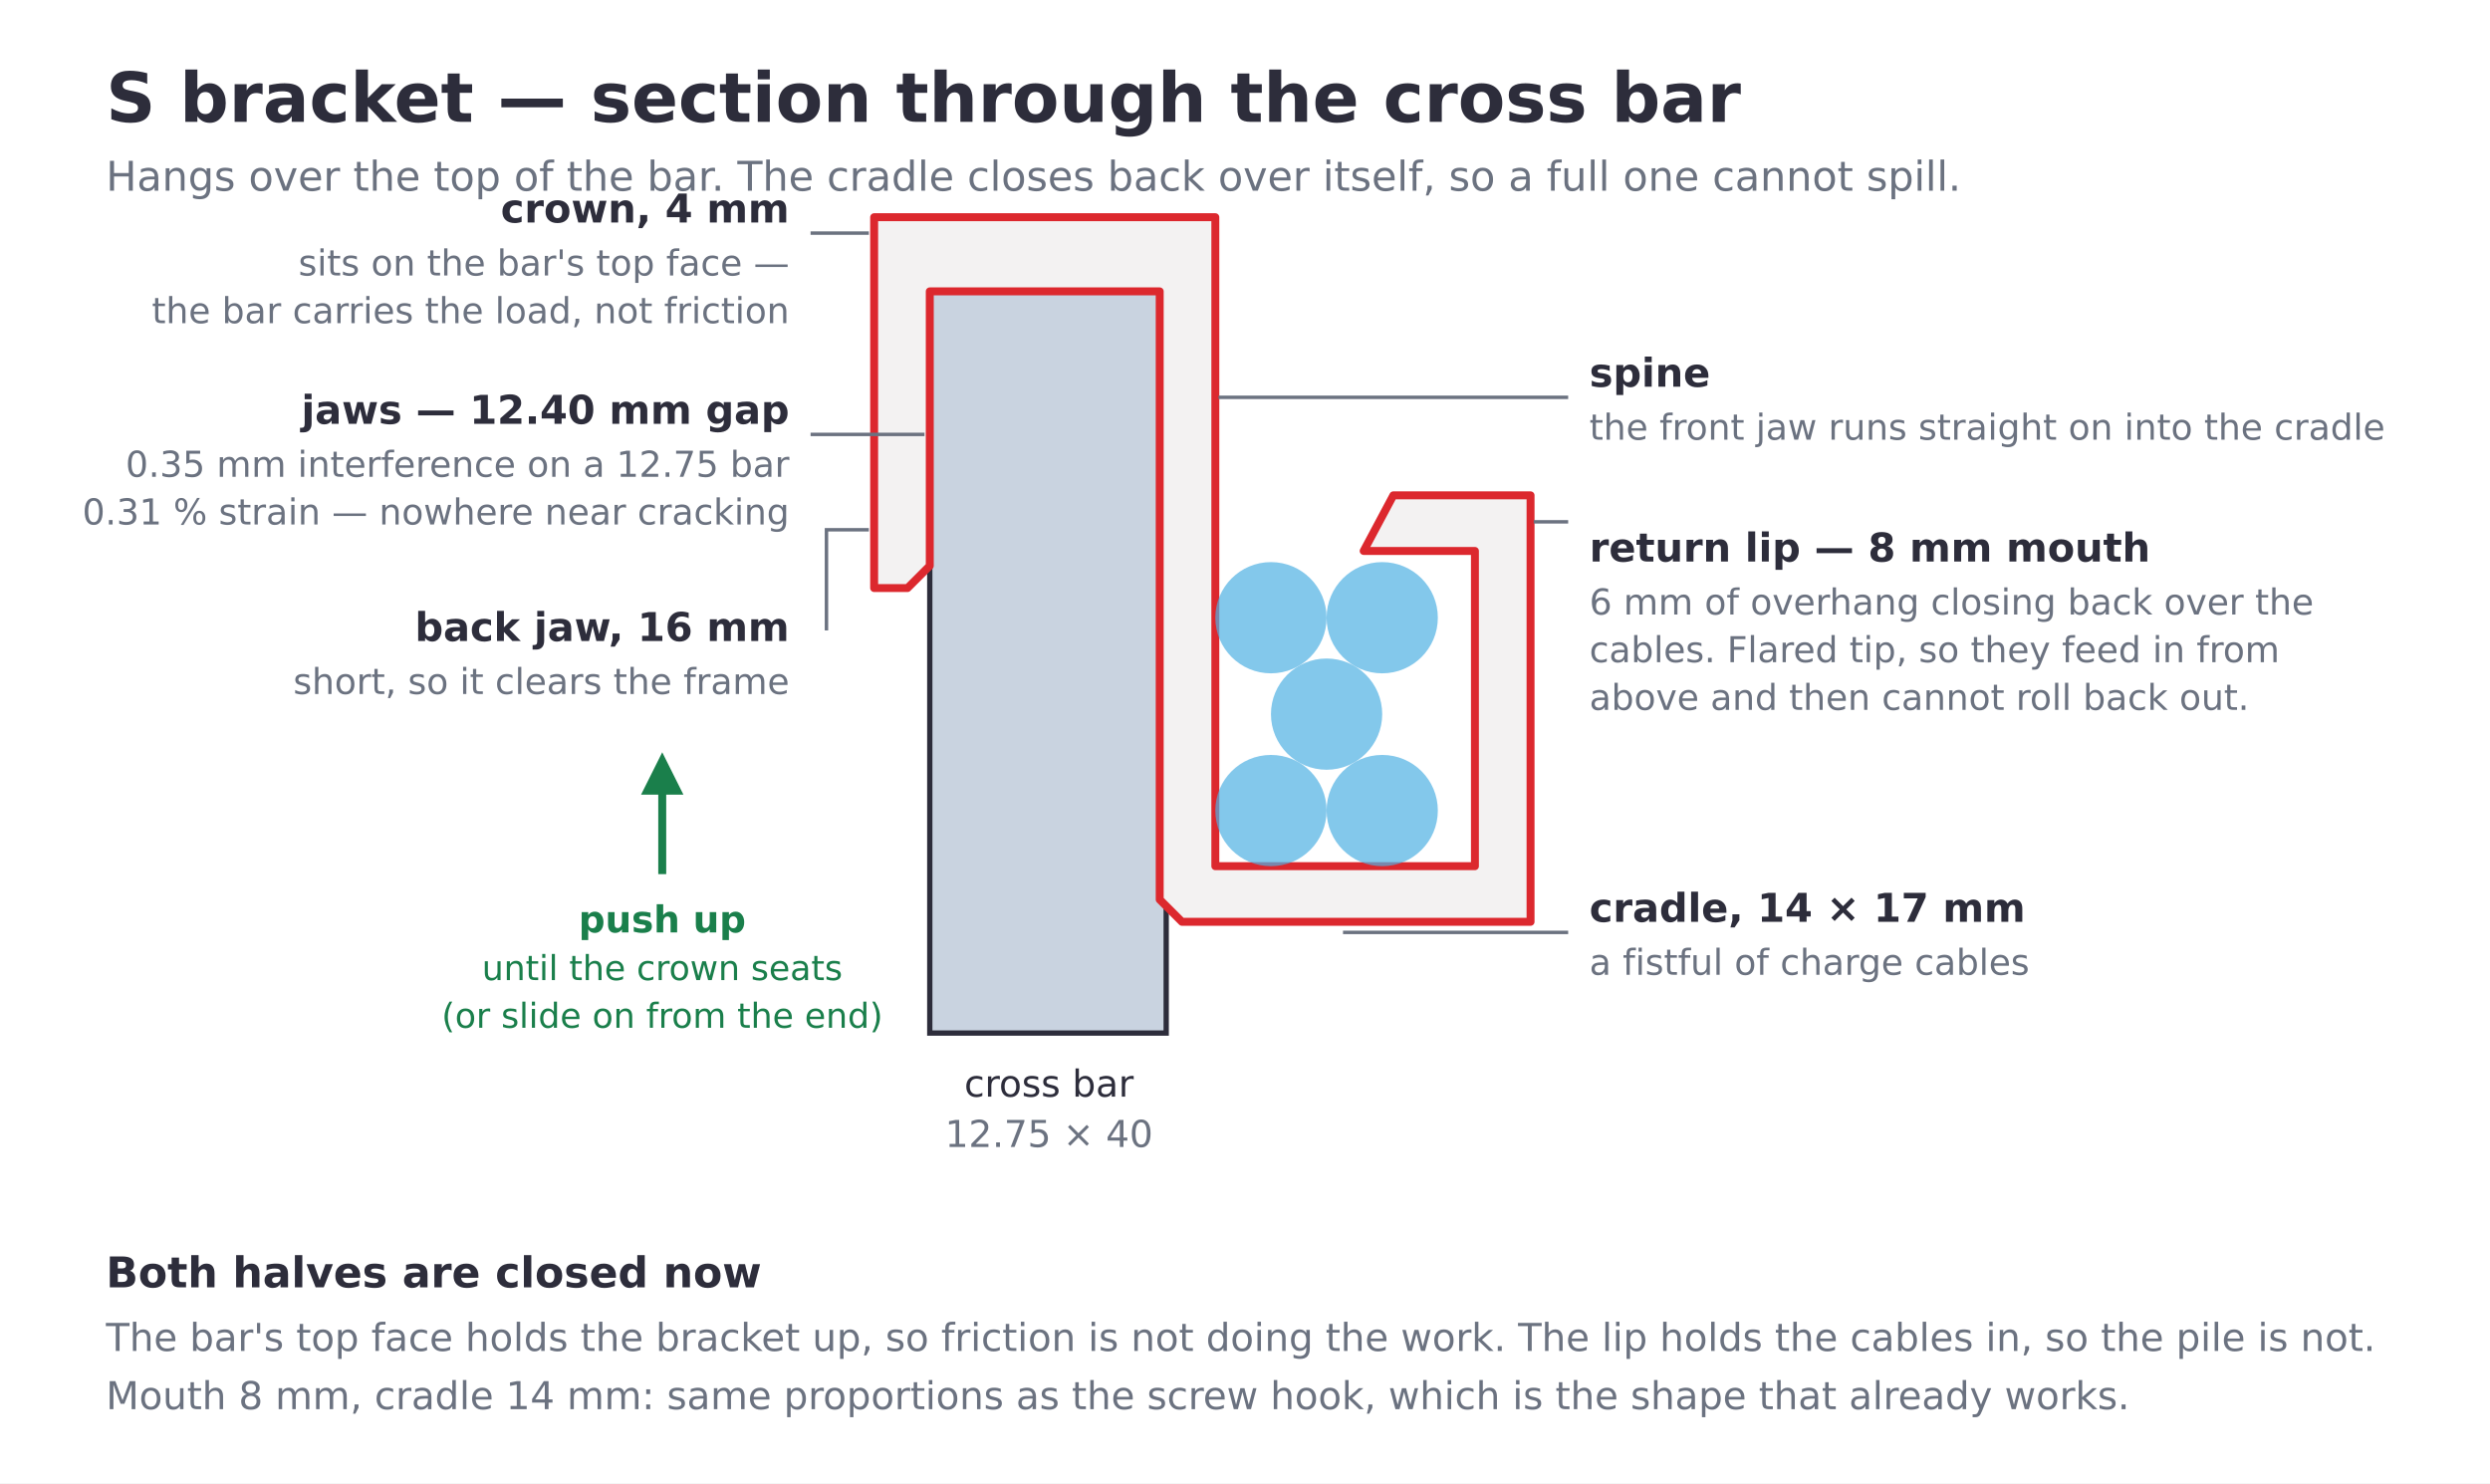
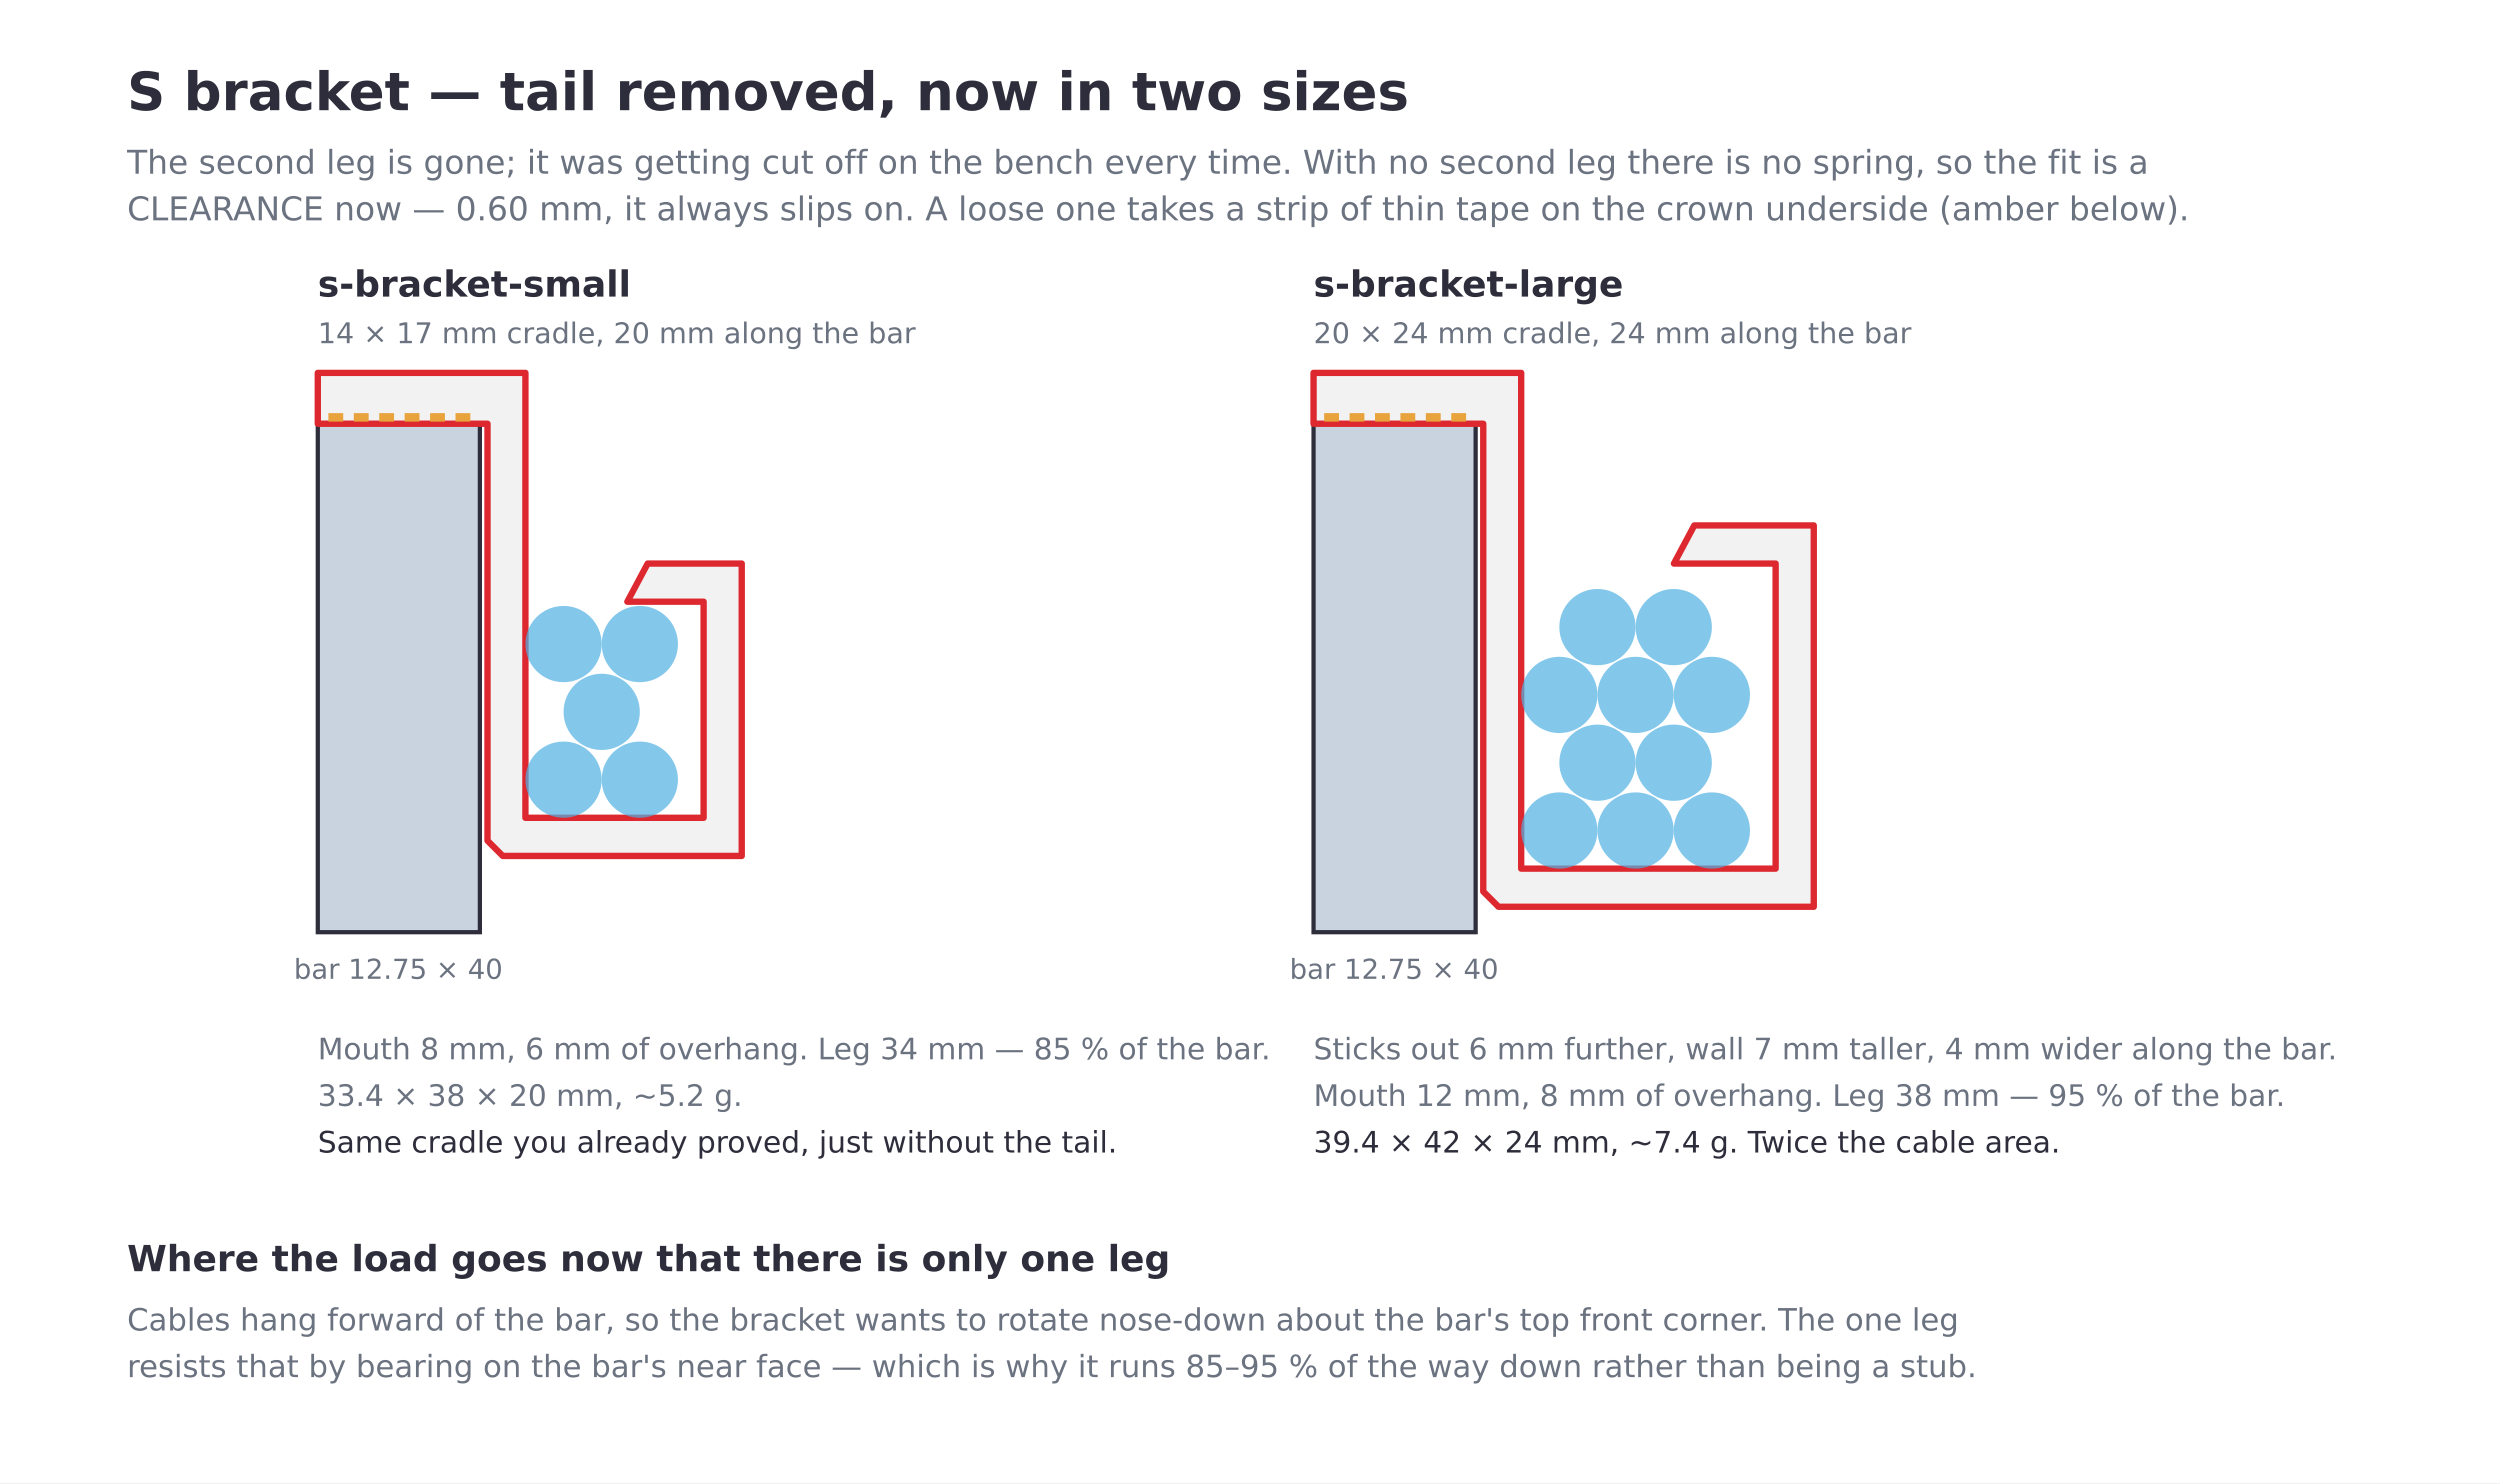
- <svg xmlns="http://www.w3.org/2000/svg" width="940" height="560" viewBox="0 0 940 560" font-family="DejaVu Sans, sans-serif">
-   <rect width="940" height="560" fill="#ffffff" />
-   <text x="40" y="46" font-size="26" font-weight="bold" fill="#2D2D3B">S bracket — section through the cross bar</text>
-   <text x="40" y="72" font-size="15.5" fill="#6b7280">Hangs over the top of the bar. The cradle closes back over itself, so a full one cannot spill.</text>
+ <svg xmlns="http://www.w3.org/2000/svg" width="1180" height="700" viewBox="0 0 1180 700" font-family="DejaVu Sans, sans-serif">
+   <rect width="1180" height="700" fill="#ffffff" />
+   <text x="60" y="52" font-size="25" font-weight="bold" fill="#2D2D3B">S bracket — tail removed, now in two sizes</text>
+   <text x="60" y="82" font-size="15.5" fill="#6b7280">The second leg is gone; it was getting cut off on the bench every time. With no second leg there is no spring, so the fit is a</text>
+   <text x="60" y="104" font-size="15.5" fill="#6b7280">CLEARANCE now — 0.60 mm, it always slips on. A loose one takes a strip of thin tape on the crown underside (amber below).</text>
+   <text x="150" y="140" font-size="17" font-weight="bold" fill="#2D2D3B">s-bracket-small</text>
+   <text x="150" y="162" font-size="13.5" fill="#6b7280">14 × 17 mm cradle, 20 mm along the bar</text>
  <g>
-     <rect x="351" y="110" width="89.25" height="280" fill="#C9D3E0" stroke="#2D2D3B" stroke-width="2" />
-     <text x="396" y="414" font-size="14" fill="#2D2D3B" text-anchor="middle">cross bar</text>
-     <text x="396" y="433" font-size="14" fill="#6b7280" text-anchor="middle">12.75 × 40</text>
-     <path d="M330,82 L458.8,82 L458.8,327 L556.8,327 L556.8,208 L514.8,208 L526,187              L577.8,187 L577.8,348 L446.2,348 L437.8,339.6 L437.8,110              L351,110 L351,213.6 L342.6,222 L330,222 Z" fill="#F3F2F2" stroke="#DC282E" stroke-width="3" stroke-linejoin="round" />
-     <circle cx="479.8" cy="306" r="21" fill="#4FB0E3" opacity="0.7" />
-     <circle cx="521.8" cy="306" r="21" fill="#4FB0E3" opacity="0.7" />
-     <circle cx="500.8" cy="269.6" r="21" fill="#4FB0E3" opacity="0.7" />
-     <circle cx="479.8" cy="233.2" r="21" fill="#4FB0E3" opacity="0.7" />
-     <circle cx="521.8" cy="233.2" r="21" fill="#4FB0E3" opacity="0.7" />
+     <rect x="150" y="200" width="76.5" height="240" fill="#C9D3E0" stroke="#2D2D3B" stroke-width="2" />
+     <text x="188" y="462" font-size="13" fill="#6b7280" text-anchor="middle">bar 12.75 × 40</text>
+     <path d="M150,176 L248,176 L248,386 L332.1,386 L332.1,284 L296.1,284 L305.7,266              L350.1,266 L350.1,404 L237.3,404 L230.1,396.8 L230.1,200 L150,200 Z" fill="#F3F2F2" stroke="#DC282E" stroke-width="3" stroke-linejoin="round" />
+     <line x1="155" y1="197" x2="225" y2="197" stroke="#E8A33D" stroke-width="4" stroke-dasharray="7 5" />
+     <circle cx="266" cy="368" r="18" fill="#4FB0E3" opacity="0.7" />
+     <circle cx="302" cy="368" r="18" fill="#4FB0E3" opacity="0.7" />
+     <circle cx="284" cy="336" r="18" fill="#4FB0E3" opacity="0.7" />
+     <circle cx="266" cy="304" r="18" fill="#4FB0E3" opacity="0.7" />
+     <circle cx="302" cy="304" r="18" fill="#4FB0E3" opacity="0.7" />
  </g>
-   <g stroke="#6b7280" stroke-width="1.3" fill="none">
-     <path d="M328,88 L306,88" />
-     <path d="M349,164 L306,164" />
-     <path d="M328,200 L312,200 L312,238" />
-     <path d="M460,150 L592,150" />
-     <path d="M579,197 L592,197" />
-     <path d="M507,352 L592,352" />
+   <g fill="#6b7280" font-size="14">
+     <text x="150" y="500">Mouth 8 mm, 6 mm of overhang. Leg 34 mm — 85 % of the bar.</text>
+     <text x="150" y="522">33.4 × 38 × 20 mm, ~5.2 g.</text>
+     <text x="150" y="544" fill="#2D2D3B">Same cradle you already proved, just without the tail.</text>
  </g>
-   <g fill="#2D2D3B" text-anchor="end">
-     <text x="298" y="84" font-size="15" font-weight="bold">crown, 4 mm</text>
-     <text x="298" y="104" font-size="13.5" fill="#6b7280">sits on the bar's top face —</text>
-     <text x="298" y="122" font-size="13.5" fill="#6b7280">the bar carries the load, not friction</text>
-     <text x="298" y="160" font-size="15" font-weight="bold">jaws — 12.40 mm gap</text>
-     <text x="298" y="180" font-size="13.5" fill="#6b7280">0.35 mm interference on a 12.75 bar</text>
-     <text x="298" y="198" font-size="13.5" fill="#6b7280">0.31 % strain — nowhere near cracking</text>
-     <text x="298" y="242" font-size="15" font-weight="bold">back jaw, 16 mm</text>
-     <text x="298" y="262" font-size="13.5" fill="#6b7280">short, so it clears the frame</text>
+   <text x="620" y="140" font-size="17" font-weight="bold" fill="#2D2D3B">s-bracket-large</text>
+   <text x="620" y="162" font-size="13.5" fill="#6b7280">20 × 24 mm cradle, 24 mm along the bar</text>
+   <g>
+     <rect x="620" y="200" width="76.5" height="240" fill="#C9D3E0" stroke="#2D2D3B" stroke-width="2" />
+     <text x="658" y="462" font-size="13" fill="#6b7280" text-anchor="middle">bar 12.75 × 40</text>
+     <path d="M620,176 L718,176 L718,410 L838.1,410 L838.1,266 L790.1,266 L799.7,248              L856.1,248 L856.1,428 L707.3,428 L700.1,420.8 L700.1,200 L620,200 Z" fill="#F3F2F2" stroke="#DC282E" stroke-width="3" stroke-linejoin="round" />
+     <line x1="625" y1="197" x2="695" y2="197" stroke="#E8A33D" stroke-width="4" stroke-dasharray="7 5" />
+     <circle cx="736" cy="392" r="18" fill="#4FB0E3" opacity="0.7" />
+     <circle cx="772" cy="392" r="18" fill="#4FB0E3" opacity="0.7" />
+     <circle cx="808" cy="392" r="18" fill="#4FB0E3" opacity="0.7" />
+     <circle cx="754" cy="360" r="18" fill="#4FB0E3" opacity="0.7" />
+     <circle cx="790" cy="360" r="18" fill="#4FB0E3" opacity="0.7" />
+     <circle cx="736" cy="328" r="18" fill="#4FB0E3" opacity="0.7" />
+     <circle cx="772" cy="328" r="18" fill="#4FB0E3" opacity="0.7" />
+     <circle cx="808" cy="328" r="18" fill="#4FB0E3" opacity="0.7" />
+     <circle cx="754" cy="296" r="18" fill="#4FB0E3" opacity="0.7" />
+     <circle cx="790" cy="296" r="18" fill="#4FB0E3" opacity="0.7" />
  </g>
-   <g fill="#2D2D3B">
-     <text x="600" y="146" font-size="15" font-weight="bold">spine</text>
-     <text x="600" y="166" font-size="13.5" fill="#6b7280">the front jaw runs straight on into the cradle</text>
-     <text x="600" y="212" font-size="15" font-weight="bold">return lip — 8 mm mouth</text>
-     <text x="600" y="232" font-size="13.5" fill="#6b7280">6 mm of overhang closing back over the</text>
-     <text x="600" y="250" font-size="13.5" fill="#6b7280">cables. Flared tip, so they feed in from</text>
-     <text x="600" y="268" font-size="13.5" fill="#6b7280">above and then cannot roll back out.</text>
-     <text x="600" y="348" font-size="15" font-weight="bold">cradle, 14 × 17 mm</text>
-     <text x="600" y="368" font-size="13.5" fill="#6b7280">a fistful of charge cables</text>
+   <g fill="#6b7280" font-size="14">
+     <text x="620" y="500">Sticks out 6 mm further, wall 7 mm taller, 4 mm wider along the bar.</text>
+     <text x="620" y="522">Mouth 12 mm, 8 mm of overhang. Leg 38 mm — 95 % of the bar.</text>
+     <text x="620" y="544" fill="#2D2D3B">39.4 × 42 × 24 mm, ~7.4 g. Twice the cable area.</text>
  </g>
-   <g>
-     <line x1="250" y1="330" x2="250" y2="292" stroke="#1a7f4b" stroke-width="3" />
-     <path d="M250,284 L242,300 L258,300 Z" fill="#1a7f4b" />
-     <text x="250" y="352" font-size="14" font-weight="bold" fill="#1a7f4b" text-anchor="middle">push up</text>
-     <text x="250" y="370" font-size="13" fill="#1a7f4b" text-anchor="middle">until the crown seats</text>
-     <text x="250" y="388" font-size="13" fill="#1a7f4b" text-anchor="middle">(or slide on from the end)</text>
-   </g>
-   <g transform="translate(40,486)">
-     <text x="0" y="0" font-size="16" font-weight="bold" fill="#2D2D3B">Both halves are closed now</text>
-     <text x="0" y="24" font-size="14.5" fill="#6b7280">The bar's top face holds the bracket up, so friction is not doing the work. The lip holds the cables in, so the pile is not.</text>
-     <text x="0" y="46" font-size="14.5" fill="#6b7280">Mouth 8 mm, cradle 14 mm: same proportions as the screw hook, which is the shape that already works.</text>
+   <g transform="translate(60,600)">
+     <text x="0" y="0" font-size="17" font-weight="bold" fill="#2D2D3B">Where the load goes now that there is only one leg</text>
+     <text x="0" y="28" font-size="14.5" fill="#6b7280">Cables hang forward of the bar, so the bracket wants to rotate nose-down about the bar's top front corner. The one leg</text>
+     <text x="0" y="50" font-size="14.5" fill="#6b7280">resists that by bearing on the bar's near face — which is why it runs 85–95 % of the way down rather than being a stub.</text>
  </g>
</svg>
